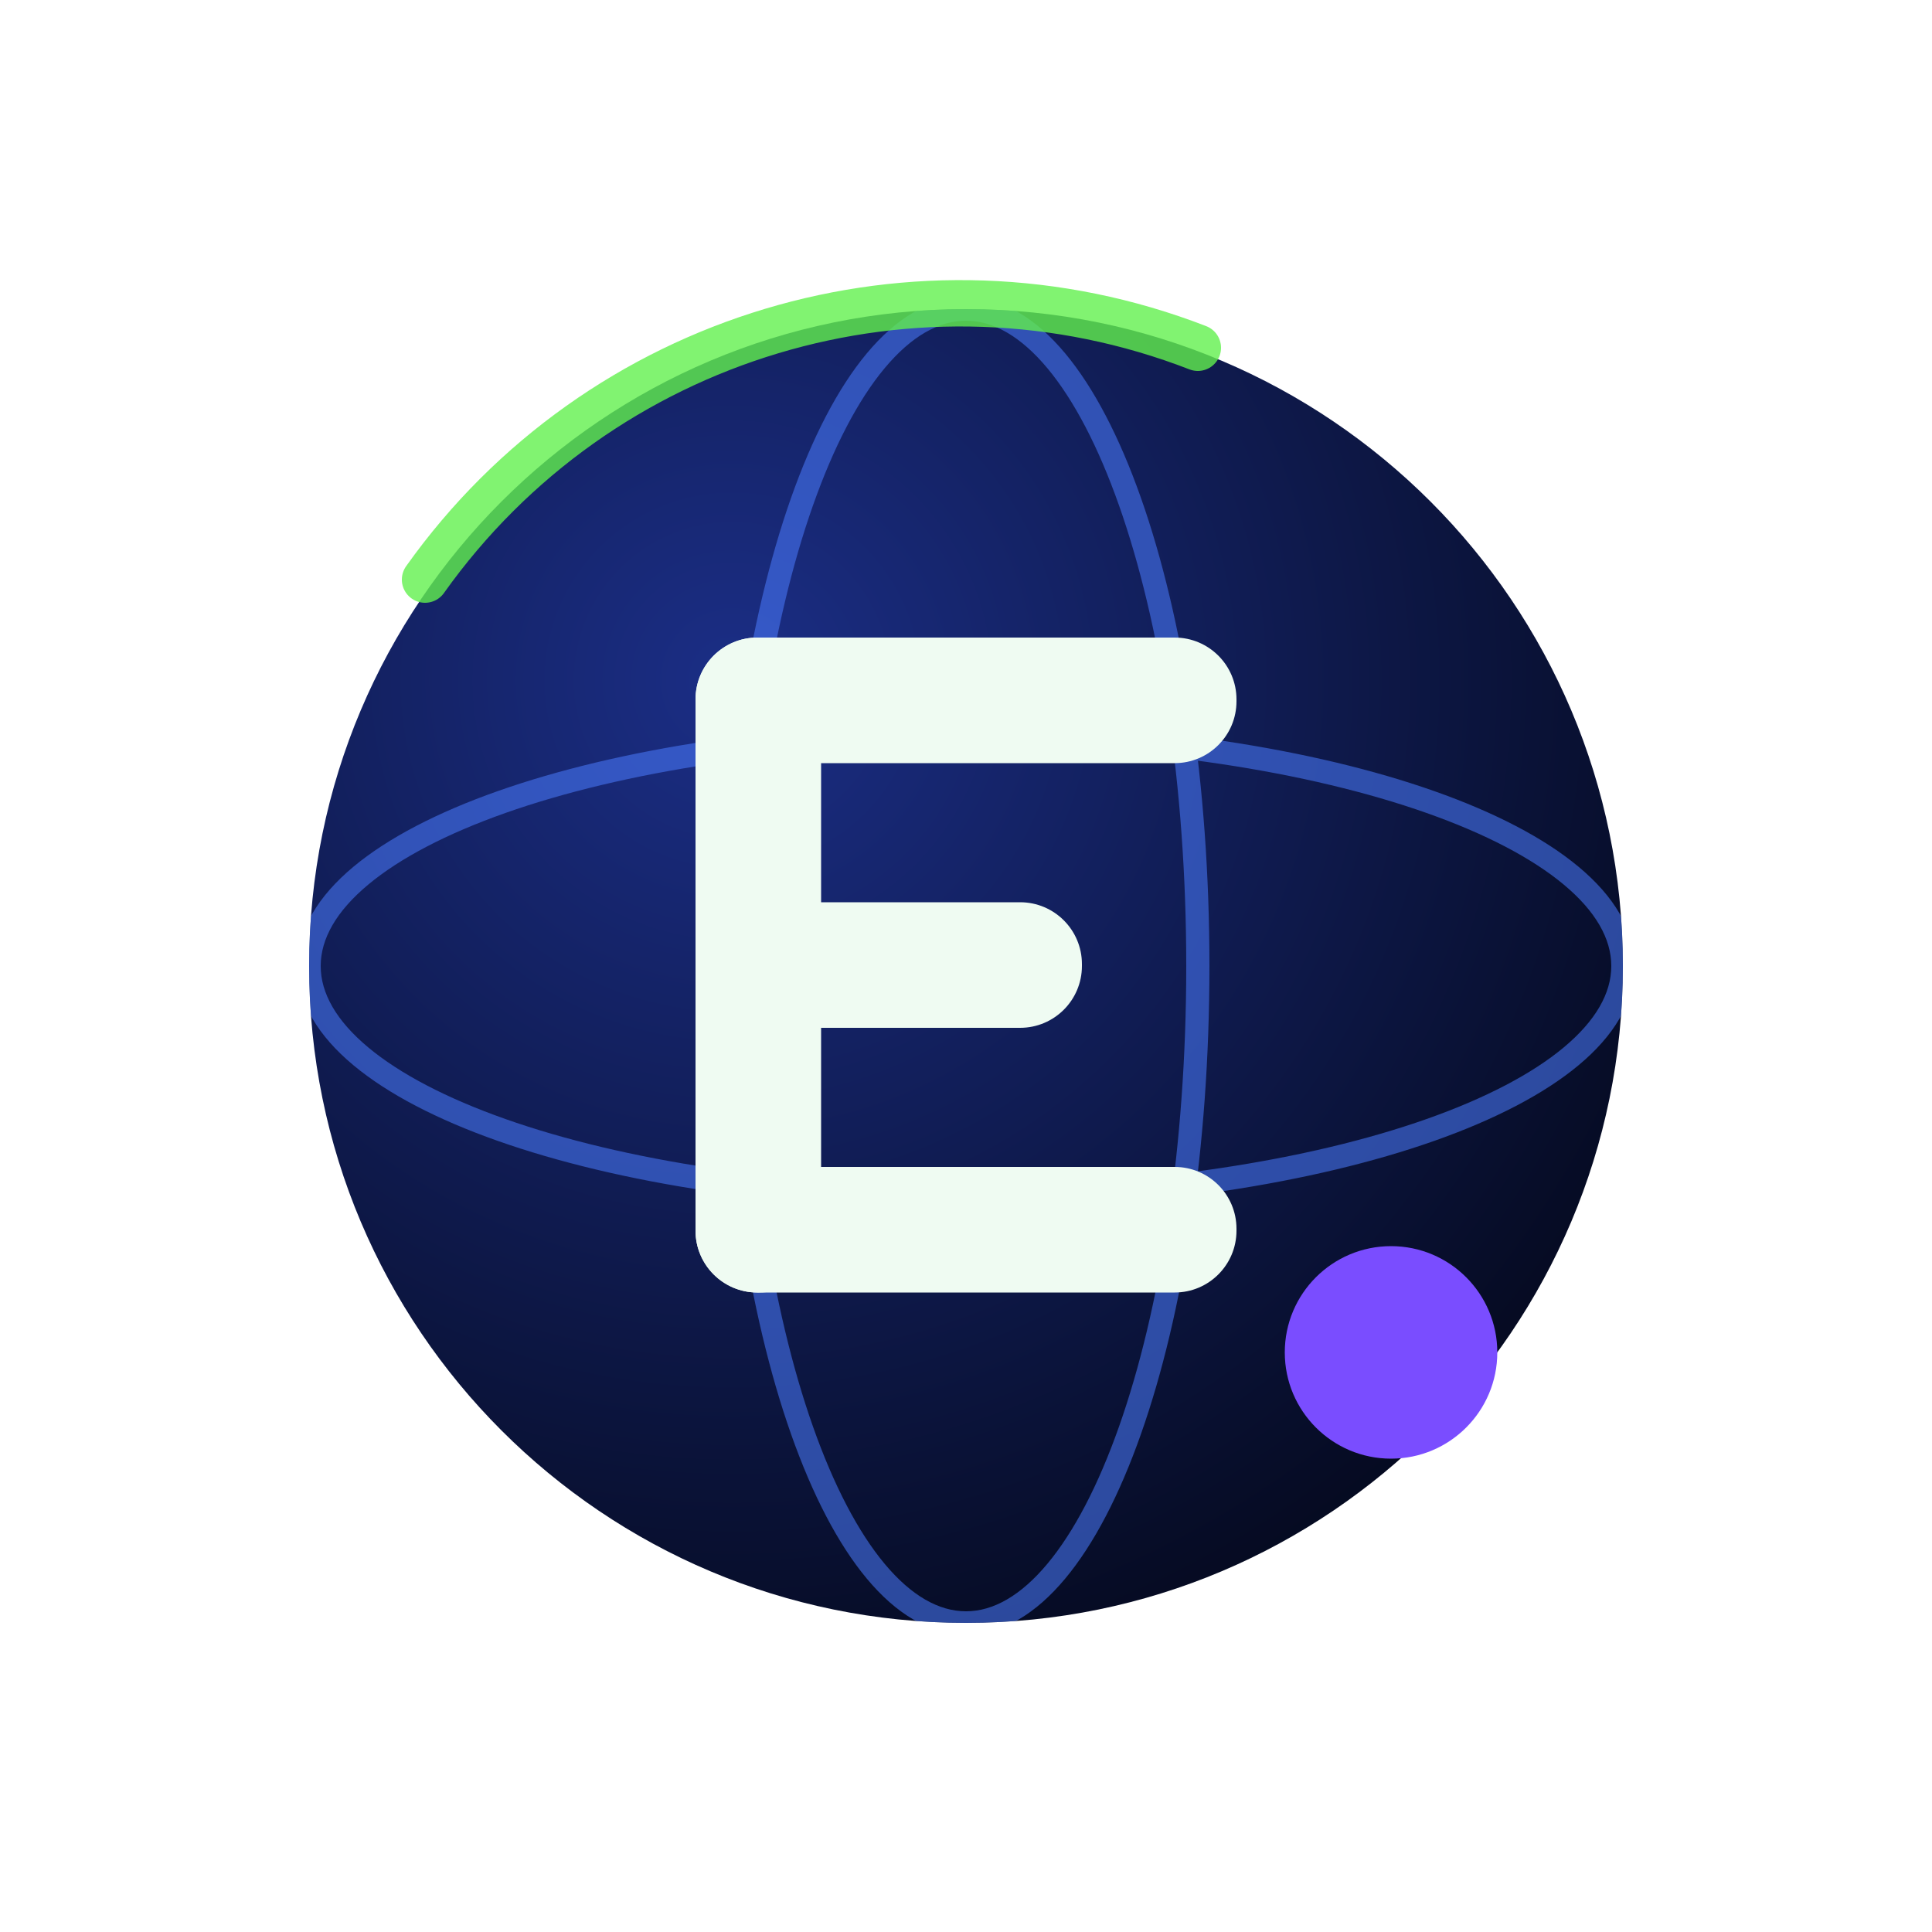
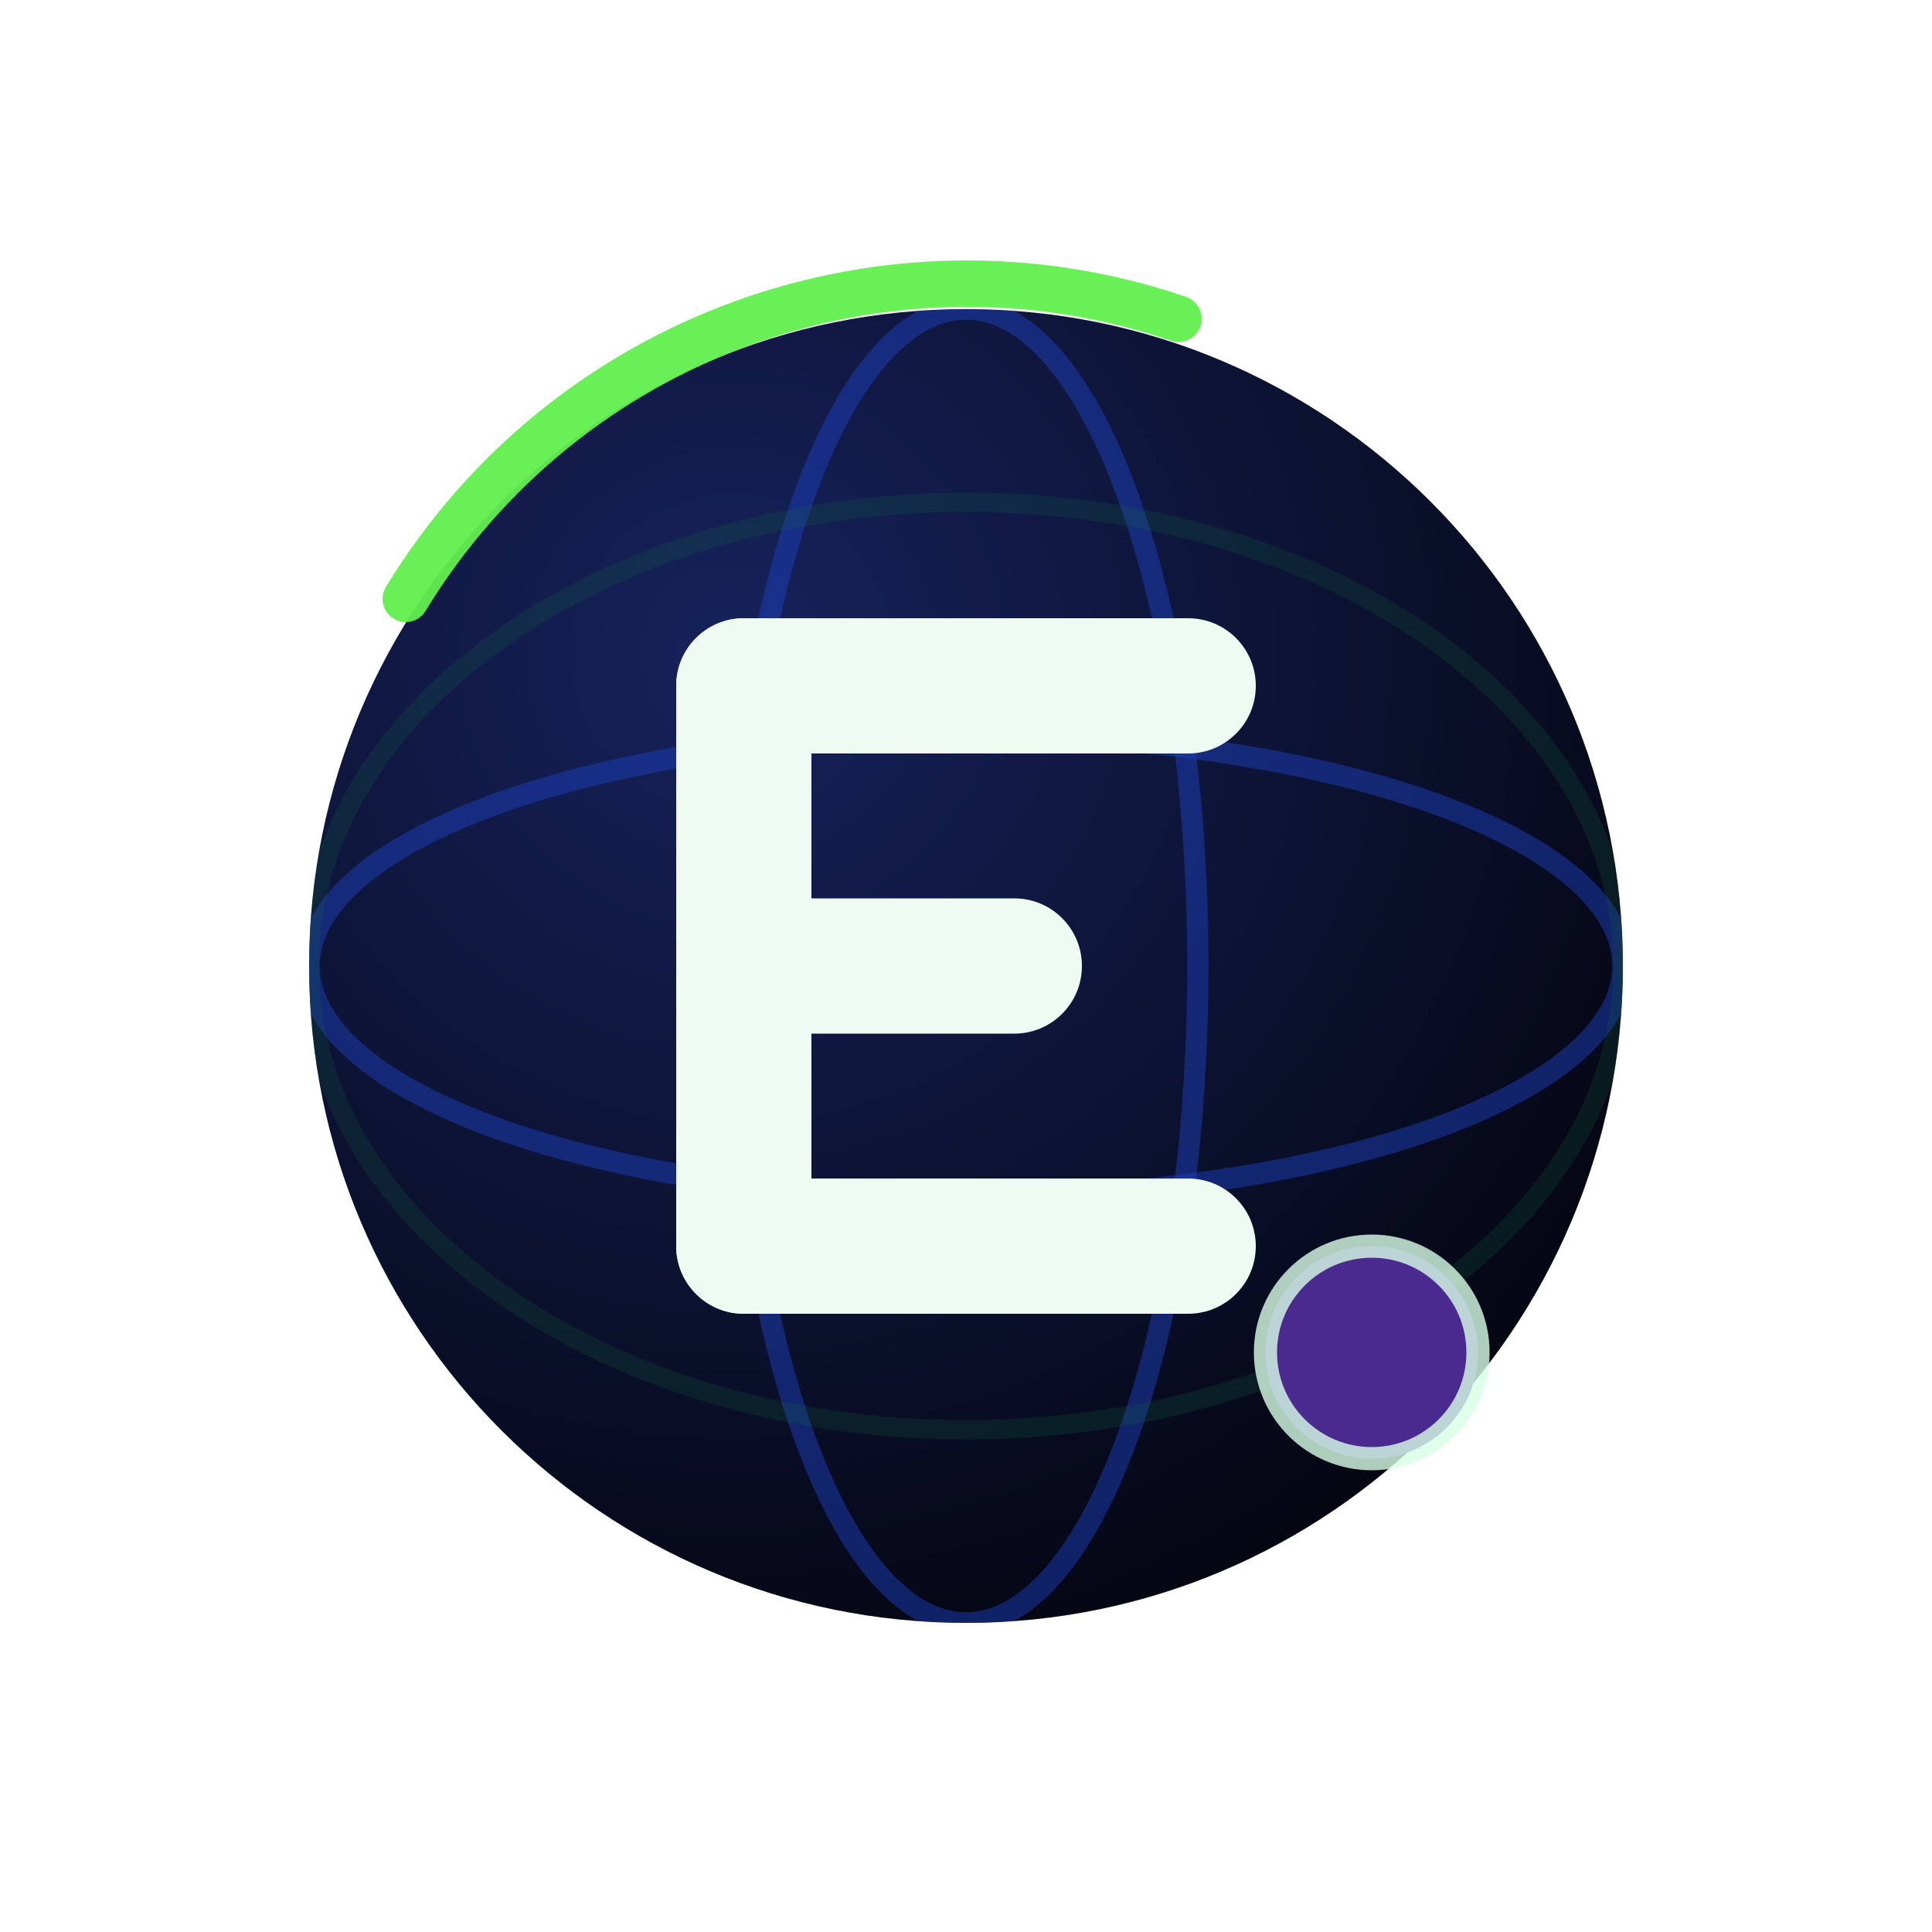
<svg xmlns="http://www.w3.org/2000/svg" viewBox="0 0 100 100" role="img" aria-label="EILAN DOLL">
  <defs>
-     <radialGradient id="egS" cx="0.32" cy="0.28" r="80%">
-       <stop offset="0" stop-color="#1B2E86" />
-       <stop offset="1" stop-color="#050A20" />
+     <radialGradient id="egS" cx="32%" cy="26%" r="84%">
+       <stop offset="0" stop-color="#16225C" />
+       <stop offset="1" stop-color="#04050F" />
    </radialGradient>
    <clipPath id="egC">
      <circle cx="50" cy="50" r="34" />
    </clipPath>
  </defs>
  <circle cx="50" cy="50" r="34" fill="url(#egS)" />
-   <g clip-path="url(#egC)" opacity=".55">
-     <ellipse cx="50" cy="50" rx="34" ry="12" fill="none" stroke="#4A7BFF" stroke-width="1.2" />
-     <ellipse cx="50" cy="50" rx="12" ry="34" fill="none" stroke="#4A7BFF" stroke-width="1.2" />
+   <g clip-path="url(#egC)">
+     <ellipse cx="50" cy="50" rx="34" ry="12" fill="none" stroke="#1E44C8" stroke-opacity=".45" stroke-width="1.1" />
+     <ellipse cx="50" cy="50" rx="12" ry="34" fill="none" stroke="#1E44C8" stroke-opacity=".45" stroke-width="1.1" />
+     <ellipse cx="50" cy="50" rx="34" ry="24" fill="none" stroke="#0F6B44" stroke-opacity=".2" stroke-width="1" />
  </g>
-   <path d="M22 30 A34 34 0 0 1 62 18" fill="none" stroke="#62F04E" stroke-opacity=".8" stroke-width="2.4" stroke-linecap="round" />
+   <path d="M21 31 A34 34 0 0 1 61 16.5" fill="none" stroke="#62F04E" stroke-opacity=".95" stroke-width="2.4" stroke-linecap="round" />
  <g fill="#EFFBF2">
-     <rect x="36" y="33" width="28" height="6.5" rx="3.2" />
-     <rect x="36" y="46.7" width="20" height="6.5" rx="3.2" />
-     <rect x="36" y="60.4" width="28" height="6.5" rx="3.2" />
-     <rect x="36" y="33" width="6.5" height="33.9" rx="3.2" />
+     <rect x="35" y="32" width="30" height="7" rx="3.5" />
+     <rect x="35" y="46.5" width="21" height="7" rx="3.5" />
+     <rect x="35" y="61" width="30" height="7" rx="3.5" />
+     <rect x="35" y="32" width="7" height="36" rx="3.5" />
  </g>
-   <circle cx="72" cy="70" r="5.5" fill="#7A4DFF" />
+   <circle cx="71" cy="70" r="5.5" fill="#4A2A8F" stroke="#D8FFE6" stroke-opacity=".8" stroke-width="1.2" />
</svg>
